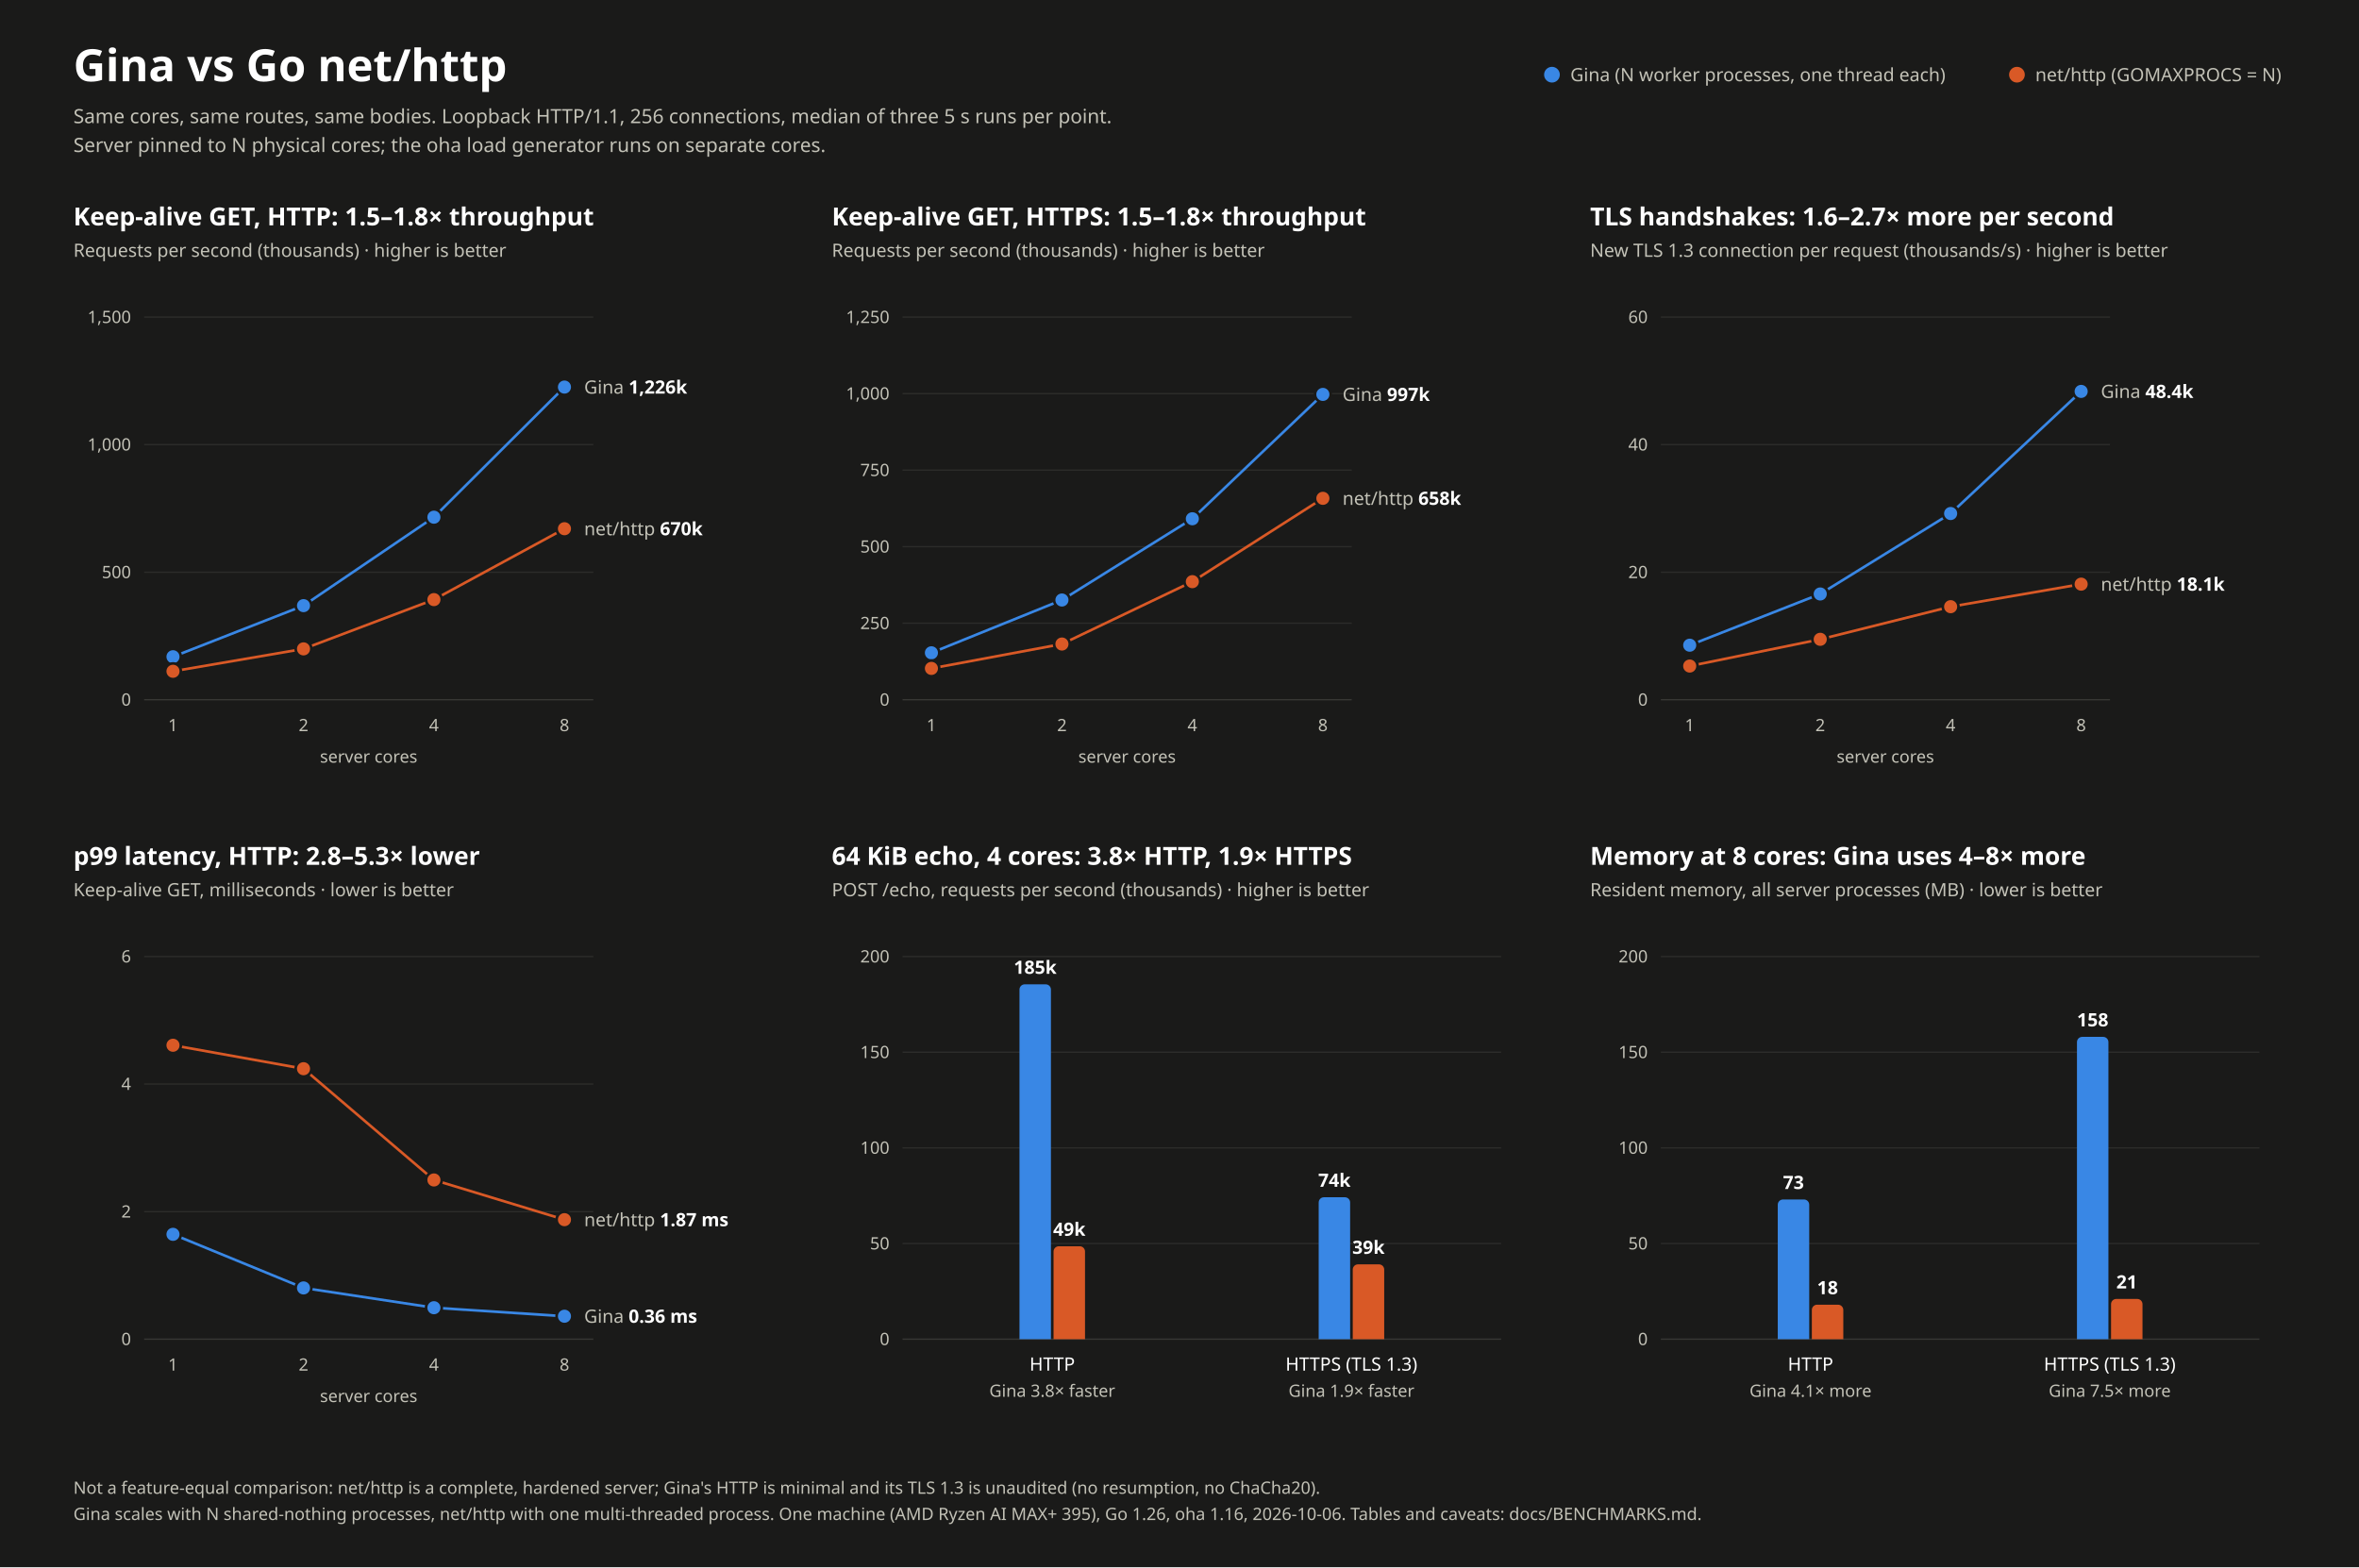
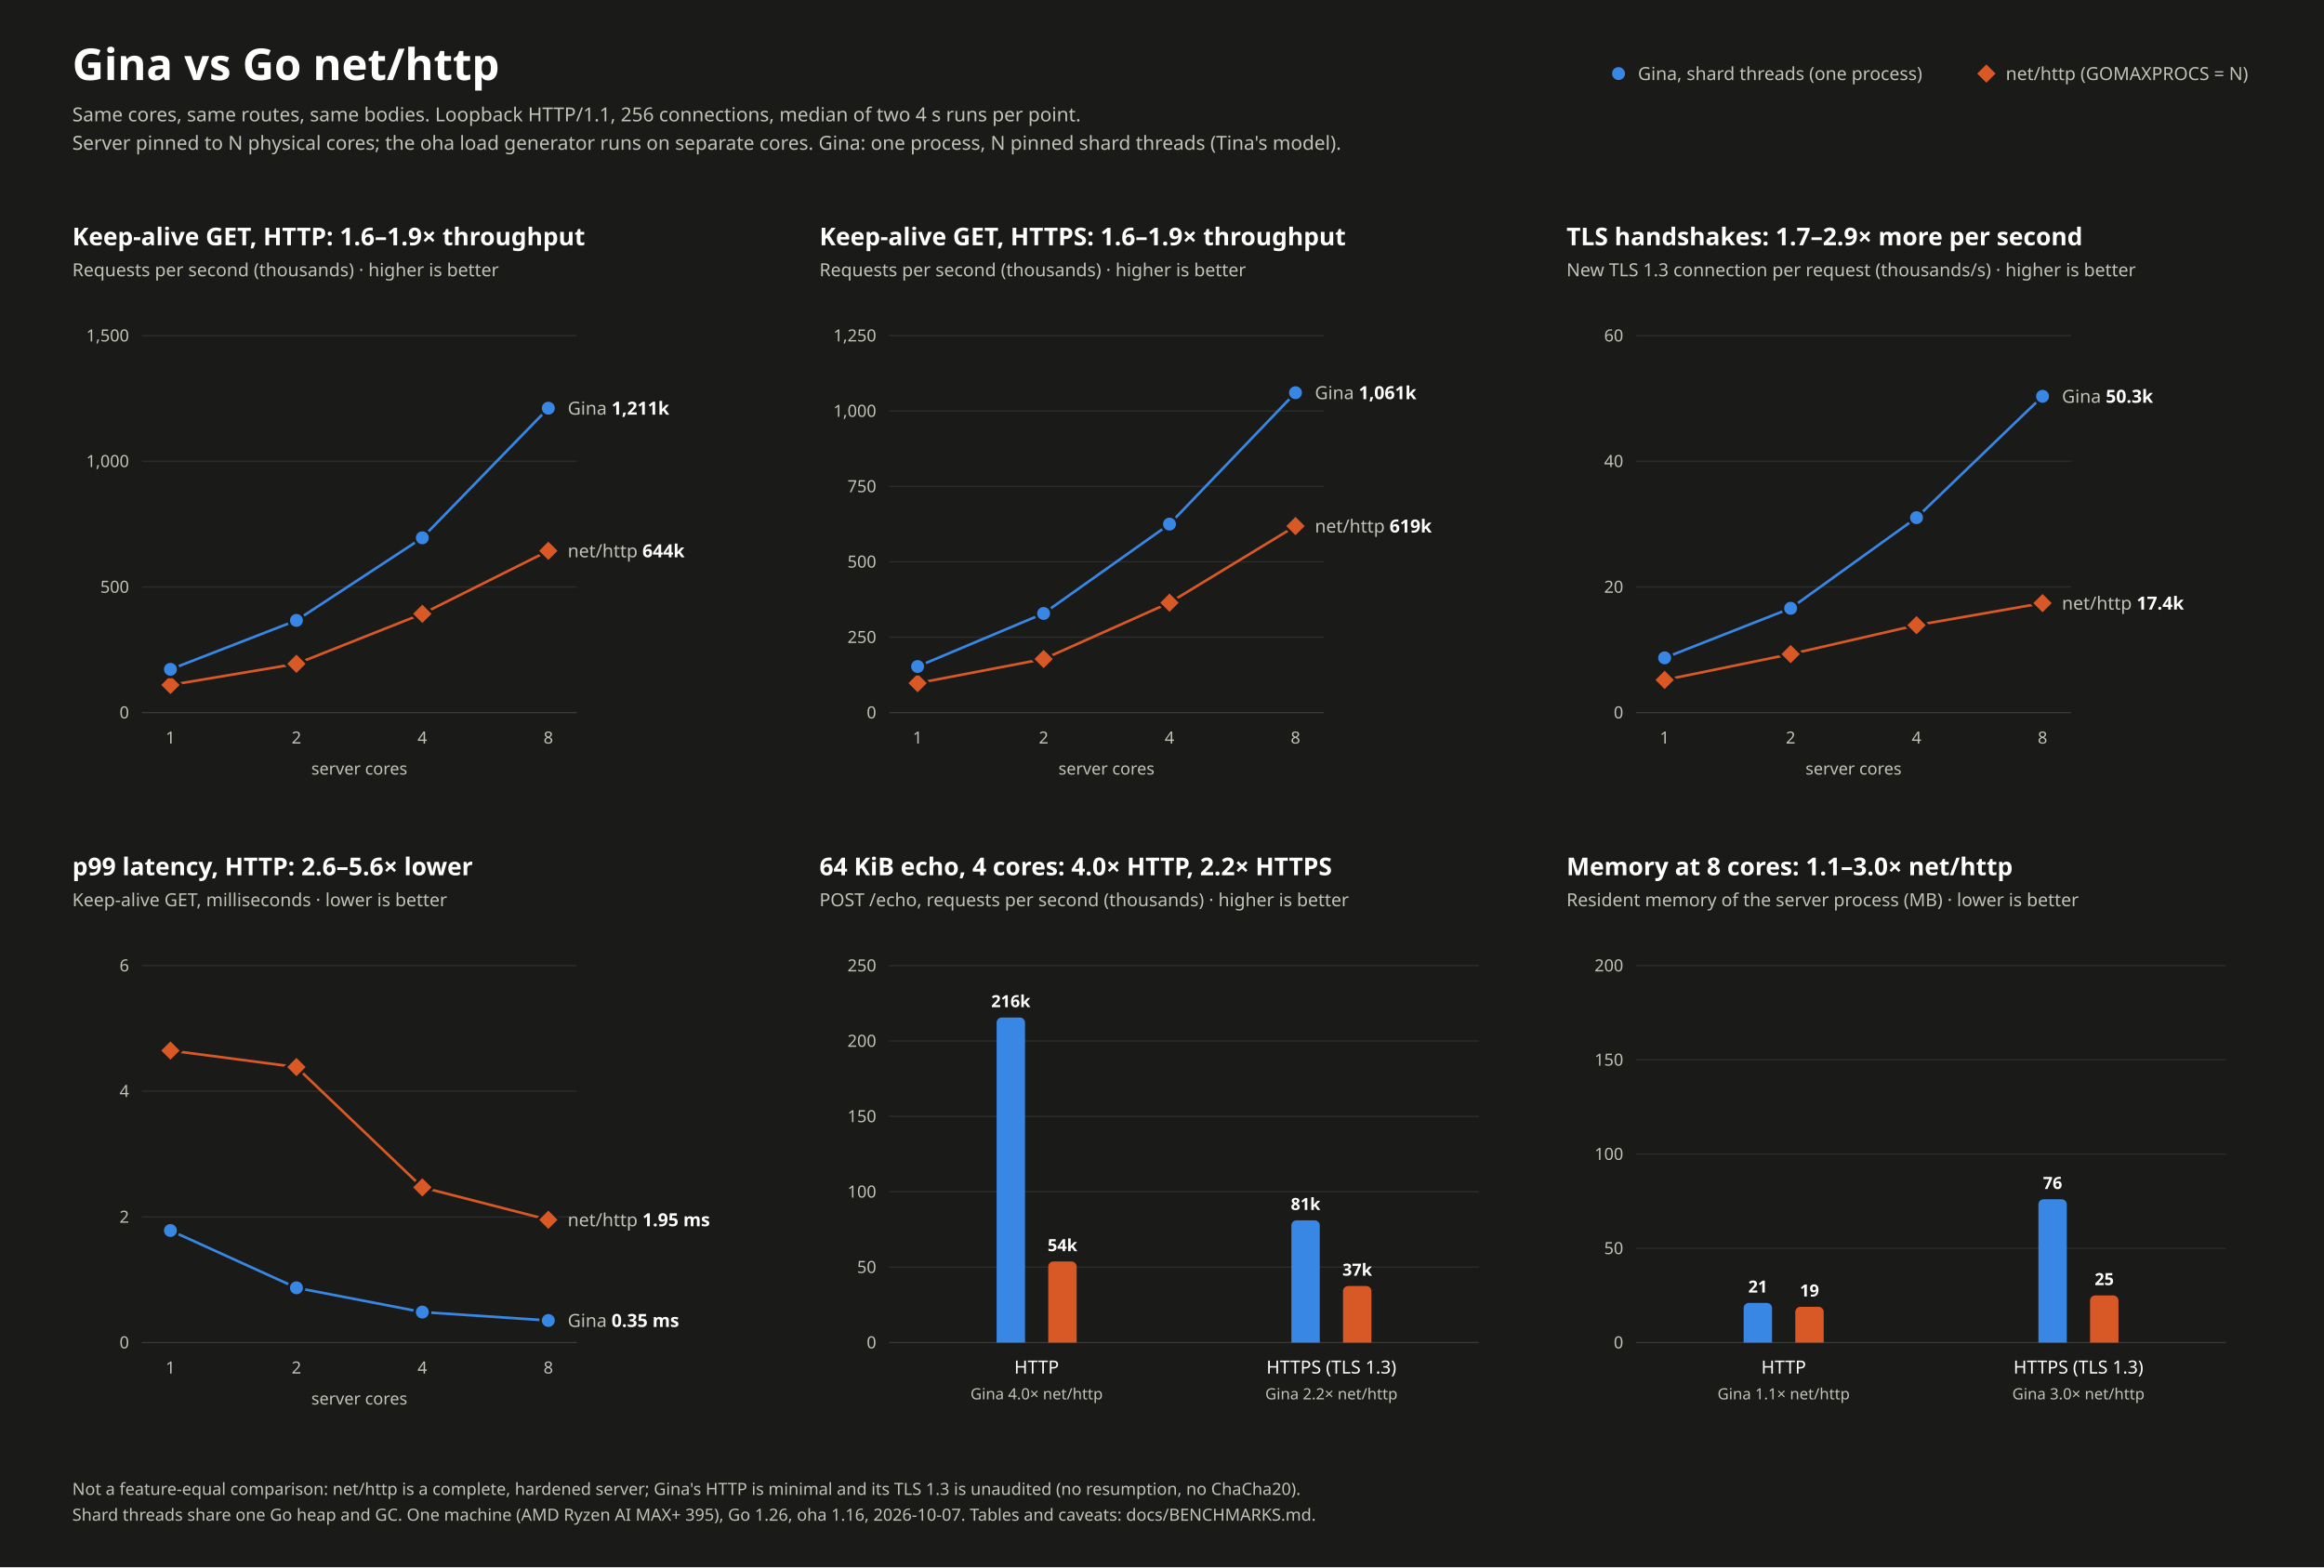
- <svg xmlns="http://www.w3.org/2000/svg" width="1800" height="1196" viewBox="0 0 1800 1196" font-family="system-ui, 'Noto Sans', 'Liberation Sans', sans-serif" role="img" aria-labelledby="t d">
-   <rect width="1800" height="1196" fill="#1a1a19" />
+ <svg xmlns="http://www.w3.org/2000/svg" width="1800" height="1214" viewBox="0 0 1800 1214" font-family="system-ui, 'Noto Sans', 'Liberation Sans', sans-serif" role="img" aria-labelledby="t d">
+   <rect width="1800" height="1214" fill="#1a1a19" />
  <text x="56.0" y="62.0" font-size="34" font-weight="700" text-anchor="start" fill="#ffffff">Gina vs Go net/http</text>
-   <text x="56.0" y="94.0" font-size="15" font-weight="400" text-anchor="start" fill="#c3c2b7">Same cores, same routes, same bodies. Loopback HTTP/1.1, 256 connections, median of three 5 s runs per point.</text>
-   <text x="56.0" y="116.0" font-size="15" font-weight="400" text-anchor="start" fill="#c3c2b7">Server pinned to N physical cores; the oha load generator runs on separate cores.</text>
-   <circle cx="1539.0" cy="57.0" r="6" fill="#d95926" />
-   <text x="1553.0" y="62.0" font-size="14" font-weight="400" text-anchor="start" fill="#c3c2b7">net/http (GOMAXPROCS = N)</text>
-   <circle cx="1184.2" cy="57.0" r="6" fill="#3987e5" />
-   <text x="1198.2" y="62.0" font-size="14" font-weight="400" text-anchor="start" fill="#c3c2b7">Gina (N worker processes, one thread each)</text>
-   <g transform="translate(56.0,150.0)">
-     <text x="0.0" y="22.0" font-size="19" font-weight="600" text-anchor="start" fill="#ffffff">Keep-alive GET, HTTP: 1.5–1.8× throughput</text>
+   <text x="56.0" y="94.0" font-size="15" font-weight="400" text-anchor="start" fill="#c3c2b7">Same cores, same routes, same bodies. Loopback HTTP/1.1, 256 connections, median of two 4 s runs per point.</text>
+   <text x="56.0" y="116.0" font-size="15" font-weight="400" text-anchor="start" fill="#c3c2b7">Server pinned to N physical cores; the oha load generator runs on separate cores. Gina: one process, N pinned shard threads (Tina's model).</text>
+   <polygon points="1538.5,49.9 1545.6,57.0 1538.5,64.1 1531.4,57.0" fill="#d95926" />
+   <text x="1553.5" y="62.0" font-size="14" font-weight="400" text-anchor="start" fill="#c3c2b7">net/http (GOMAXPROCS = N)</text>
+   <circle cx="1253.6" cy="57.0" r="5" fill="#3987e5" />
+   <text x="1268.6" y="62.0" font-size="14" font-weight="400" text-anchor="start" fill="#c3c2b7">Gina, shard threads (one process)</text>
+   <g transform="translate(56.0,168.0)">
+     <text x="0.0" y="22.0" font-size="19" font-weight="600" text-anchor="start" fill="#ffffff">Keep-alive GET, HTTP: 1.6–1.9× throughput</text>
    <text x="0.0" y="46.0" font-size="14" font-weight="400" text-anchor="start" fill="#c3c2b7">Requests per second (thousands) · higher is better</text>
-     <line x1="54.0" x2="396.7" y1="384.0" y2="384.0" stroke="#383835" stroke-width="1" />
-     <text x="44.0" y="388.5" font-size="13" font-weight="400" text-anchor="end" fill="#c3c2b7">0</text>
-     <line x1="54.0" x2="396.7" y1="286.7" y2="286.7" stroke="#2c2c2a" stroke-width="1" />
+     <line x1="54.0" x2="390.7" y1="384.0" y2="384.0" stroke="#383835" stroke-width="1" />
+     <text x="44.0" y="388.5" font-size="13" font-weight="400" text-anchor="end" fill="#c3c2b7">0</text>
+     <line x1="54.0" x2="390.7" y1="286.7" y2="286.7" stroke="#2c2c2a" stroke-width="1" />
    <text x="44.0" y="291.2" font-size="13" font-weight="400" text-anchor="end" fill="#c3c2b7">500</text>
-     <line x1="54.0" x2="396.7" y1="189.3" y2="189.3" stroke="#2c2c2a" stroke-width="1" />
+     <line x1="54.0" x2="390.7" y1="189.3" y2="189.3" stroke="#2c2c2a" stroke-width="1" />
    <text x="44.0" y="193.8" font-size="13" font-weight="400" text-anchor="end" fill="#c3c2b7">1,000</text>
-     <line x1="54.0" x2="396.7" y1="92.0" y2="92.0" stroke="#2c2c2a" stroke-width="1" />
+     <line x1="54.0" x2="390.7" y1="92.0" y2="92.0" stroke="#2c2c2a" stroke-width="1" />
    <text x="44.0" y="96.5" font-size="13" font-weight="400" text-anchor="end" fill="#c3c2b7">1,500</text>
    <text x="76.0" y="408.0" font-size="13" font-weight="400" text-anchor="middle" fill="#c3c2b7">1</text>
-     <text x="175.6" y="408.0" font-size="13" font-weight="400" text-anchor="middle" fill="#c3c2b7">2</text>
-     <text x="275.1" y="408.0" font-size="13" font-weight="400" text-anchor="middle" fill="#c3c2b7">4</text>
-     <text x="374.7" y="408.0" font-size="13" font-weight="400" text-anchor="middle" fill="#c3c2b7">8</text>
-     <text x="225.3" y="432.0" font-size="13" font-weight="400" text-anchor="middle" fill="#c3c2b7">server cores</text>
-     <polyline points="76.0,351.2 175.6,312.2 275.1,244.7 374.7,145.4" fill="none" stroke="#3987e5" stroke-width="2" stroke-linejoin="round" stroke-linecap="round" />
-     <circle cx="76.0" cy="351.2" r="7" fill="#1a1a19" />
-     <circle cx="76.0" cy="351.2" r="5" fill="#3987e5" />
-     <circle cx="175.6" cy="312.2" r="7" fill="#1a1a19" />
-     <circle cx="175.6" cy="312.2" r="5" fill="#3987e5" />
-     <circle cx="275.1" cy="244.7" r="7" fill="#1a1a19" />
-     <circle cx="275.1" cy="244.7" r="5" fill="#3987e5" />
-     <circle cx="374.7" cy="145.4" r="7" fill="#1a1a19" />
-     <circle cx="374.7" cy="145.4" r="5" fill="#3987e5" />
-     <text x="389.7" y="150.4" font-size="14" fill="#c3c2b7">Gina <tspan font-weight="600" fill="#ffffff">1,226k</tspan>
-     </text>
-     <polyline points="76.0,362.3 175.6,345.2 275.1,307.6 374.7,253.5" fill="none" stroke="#d95926" stroke-width="2" stroke-linejoin="round" stroke-linecap="round" />
-     <circle cx="76.0" cy="362.3" r="7" fill="#1a1a19" />
-     <circle cx="76.0" cy="362.3" r="5" fill="#d95926" />
-     <circle cx="175.6" cy="345.2" r="7" fill="#1a1a19" />
-     <circle cx="175.6" cy="345.2" r="5" fill="#d95926" />
-     <circle cx="275.1" cy="307.6" r="7" fill="#1a1a19" />
-     <circle cx="275.1" cy="307.6" r="5" fill="#d95926" />
-     <circle cx="374.7" cy="253.5" r="7" fill="#1a1a19" />
-     <circle cx="374.7" cy="253.5" r="5" fill="#d95926" />
-     <text x="389.7" y="258.5" font-size="14" fill="#c3c2b7">net/http <tspan font-weight="600" fill="#ffffff">670k</tspan>
-     </text>
-   </g>
-   <g transform="translate(634.7,150.0)">
-     <text x="0.0" y="22.0" font-size="19" font-weight="600" text-anchor="start" fill="#ffffff">Keep-alive GET, HTTPS: 1.5–1.8× throughput</text>
+     <text x="173.6" y="408.0" font-size="13" font-weight="400" text-anchor="middle" fill="#c3c2b7">2</text>
+     <text x="271.1" y="408.0" font-size="13" font-weight="400" text-anchor="middle" fill="#c3c2b7">4</text>
+     <text x="368.7" y="408.0" font-size="13" font-weight="400" text-anchor="middle" fill="#c3c2b7">8</text>
+     <text x="222.3" y="432.0" font-size="13" font-weight="400" text-anchor="middle" fill="#c3c2b7">server cores</text>
+     <polyline points="76.0,362.6 173.6,346.2 271.1,307.5 368.7,258.7" fill="none" stroke="#d95926" stroke-width="2" stroke-linejoin="round" stroke-linecap="round" />
+     <polygon points="76.0,352.6 85.9,362.6 76.0,372.5 66.1,362.6" fill="#1a1a19" />
+     <polygon points="76.0,355.5 83.1,362.6 76.0,369.7 68.9,362.6" fill="#d95926" />
+     <polygon points="173.6,336.2 183.5,346.2 173.6,356.1 163.6,346.2" fill="#1a1a19" />
+     <polygon points="173.6,339.1 180.7,346.2 173.6,353.3 166.5,346.2" fill="#d95926" />
+     <polygon points="271.1,297.6 281.1,307.5 271.1,317.5 261.2,307.5" fill="#1a1a19" />
+     <polygon points="271.1,300.4 278.2,307.5 271.1,314.6 264.0,307.5" fill="#d95926" />
+     <polygon points="368.7,248.8 378.6,258.7 368.7,268.6 358.7,258.7" fill="#1a1a19" />
+     <polygon points="368.7,251.6 375.8,258.7 368.7,265.8 361.6,258.7" fill="#d95926" />
+     <text x="383.7" y="263.7" font-size="14" fill="#c3c2b7">net/http <tspan font-weight="600" fill="#ffffff">644k</tspan>
+     </text>
+     <polyline points="76.0,350.5 173.6,312.6 271.1,248.6 368.7,148.2" fill="none" stroke="#3987e5" stroke-width="2" stroke-linejoin="round" stroke-linecap="round" />
+     <circle cx="76.0" cy="350.5" r="7" fill="#1a1a19" />
+     <circle cx="76.0" cy="350.5" r="5" fill="#3987e5" />
+     <circle cx="173.6" cy="312.6" r="7" fill="#1a1a19" />
+     <circle cx="173.6" cy="312.6" r="5" fill="#3987e5" />
+     <circle cx="271.1" cy="248.6" r="7" fill="#1a1a19" />
+     <circle cx="271.1" cy="248.6" r="5" fill="#3987e5" />
+     <circle cx="368.7" cy="148.2" r="7" fill="#1a1a19" />
+     <circle cx="368.7" cy="148.2" r="5" fill="#3987e5" />
+     <text x="383.7" y="153.2" font-size="14" fill="#c3c2b7">Gina <tspan font-weight="600" fill="#ffffff">1,211k</tspan>
+     </text>
+   </g>
+   <g transform="translate(634.7,168.0)">
+     <text x="0.0" y="22.0" font-size="19" font-weight="600" text-anchor="start" fill="#ffffff">Keep-alive GET, HTTPS: 1.6–1.9× throughput</text>
    <text x="0.0" y="46.0" font-size="14" font-weight="400" text-anchor="start" fill="#c3c2b7">Requests per second (thousands) · higher is better</text>
-     <line x1="54.0" x2="396.7" y1="384.0" y2="384.0" stroke="#383835" stroke-width="1" />
-     <text x="44.0" y="388.5" font-size="13" font-weight="400" text-anchor="end" fill="#c3c2b7">0</text>
-     <line x1="54.0" x2="396.7" y1="325.6" y2="325.6" stroke="#2c2c2a" stroke-width="1" />
+     <line x1="54.0" x2="390.7" y1="384.0" y2="384.0" stroke="#383835" stroke-width="1" />
+     <text x="44.0" y="388.5" font-size="13" font-weight="400" text-anchor="end" fill="#c3c2b7">0</text>
+     <line x1="54.0" x2="390.7" y1="325.6" y2="325.6" stroke="#2c2c2a" stroke-width="1" />
    <text x="44.0" y="330.1" font-size="13" font-weight="400" text-anchor="end" fill="#c3c2b7">250</text>
-     <line x1="54.0" x2="396.7" y1="267.2" y2="267.2" stroke="#2c2c2a" stroke-width="1" />
+     <line x1="54.0" x2="390.7" y1="267.2" y2="267.2" stroke="#2c2c2a" stroke-width="1" />
    <text x="44.0" y="271.7" font-size="13" font-weight="400" text-anchor="end" fill="#c3c2b7">500</text>
-     <line x1="54.0" x2="396.7" y1="208.8" y2="208.8" stroke="#2c2c2a" stroke-width="1" />
+     <line x1="54.0" x2="390.7" y1="208.8" y2="208.8" stroke="#2c2c2a" stroke-width="1" />
    <text x="44.0" y="213.3" font-size="13" font-weight="400" text-anchor="end" fill="#c3c2b7">750</text>
-     <line x1="54.0" x2="396.7" y1="150.4" y2="150.4" stroke="#2c2c2a" stroke-width="1" />
+     <line x1="54.0" x2="390.7" y1="150.4" y2="150.4" stroke="#2c2c2a" stroke-width="1" />
    <text x="44.0" y="154.9" font-size="13" font-weight="400" text-anchor="end" fill="#c3c2b7">1,000</text>
-     <line x1="54.0" x2="396.7" y1="92.0" y2="92.0" stroke="#2c2c2a" stroke-width="1" />
+     <line x1="54.0" x2="390.7" y1="92.0" y2="92.0" stroke="#2c2c2a" stroke-width="1" />
    <text x="44.0" y="96.5" font-size="13" font-weight="400" text-anchor="end" fill="#c3c2b7">1,250</text>
    <text x="76.0" y="408.0" font-size="13" font-weight="400" text-anchor="middle" fill="#c3c2b7">1</text>
-     <text x="175.6" y="408.0" font-size="13" font-weight="400" text-anchor="middle" fill="#c3c2b7">2</text>
-     <text x="275.1" y="408.0" font-size="13" font-weight="400" text-anchor="middle" fill="#c3c2b7">4</text>
-     <text x="374.7" y="408.0" font-size="13" font-weight="400" text-anchor="middle" fill="#c3c2b7">8</text>
-     <text x="225.3" y="432.0" font-size="13" font-weight="400" text-anchor="middle" fill="#c3c2b7">server cores</text>
-     <polyline points="76.0,348.2 175.6,307.9 275.1,245.9 374.7,151.0" fill="none" stroke="#3987e5" stroke-width="2" stroke-linejoin="round" stroke-linecap="round" />
-     <circle cx="76.0" cy="348.2" r="7" fill="#1a1a19" />
-     <circle cx="76.0" cy="348.2" r="5" fill="#3987e5" />
-     <circle cx="175.6" cy="307.9" r="7" fill="#1a1a19" />
-     <circle cx="175.6" cy="307.9" r="5" fill="#3987e5" />
-     <circle cx="275.1" cy="245.9" r="7" fill="#1a1a19" />
-     <circle cx="275.1" cy="245.9" r="5" fill="#3987e5" />
-     <circle cx="374.7" cy="151.0" r="7" fill="#1a1a19" />
-     <circle cx="374.7" cy="151.0" r="5" fill="#3987e5" />
-     <text x="389.7" y="156.0" font-size="14" fill="#c3c2b7">Gina <tspan font-weight="600" fill="#ffffff">997k</tspan>
-     </text>
-     <polyline points="76.0,360.1 175.6,341.5 275.1,293.9 374.7,230.3" fill="none" stroke="#d95926" stroke-width="2" stroke-linejoin="round" stroke-linecap="round" />
-     <circle cx="76.0" cy="360.1" r="7" fill="#1a1a19" />
-     <circle cx="76.0" cy="360.1" r="5" fill="#d95926" />
-     <circle cx="175.6" cy="341.5" r="7" fill="#1a1a19" />
-     <circle cx="175.6" cy="341.5" r="5" fill="#d95926" />
-     <circle cx="275.1" cy="293.9" r="7" fill="#1a1a19" />
-     <circle cx="275.1" cy="293.9" r="5" fill="#d95926" />
-     <circle cx="374.7" cy="230.3" r="7" fill="#1a1a19" />
-     <circle cx="374.7" cy="230.3" r="5" fill="#d95926" />
-     <text x="389.7" y="235.3" font-size="14" fill="#c3c2b7">net/http <tspan font-weight="600" fill="#ffffff">658k</tspan>
-     </text>
-   </g>
-   <g transform="translate(1213.3,150.0)">
-     <text x="0.0" y="22.0" font-size="19" font-weight="600" text-anchor="start" fill="#ffffff">TLS handshakes: 1.6–2.7× more per second</text>
+     <text x="173.6" y="408.0" font-size="13" font-weight="400" text-anchor="middle" fill="#c3c2b7">2</text>
+     <text x="271.1" y="408.0" font-size="13" font-weight="400" text-anchor="middle" fill="#c3c2b7">4</text>
+     <text x="368.7" y="408.0" font-size="13" font-weight="400" text-anchor="middle" fill="#c3c2b7">8</text>
+     <text x="222.3" y="432.0" font-size="13" font-weight="400" text-anchor="middle" fill="#c3c2b7">server cores</text>
+     <polyline points="76.0,361.2 173.6,342.5 271.1,298.9 368.7,239.5" fill="none" stroke="#d95926" stroke-width="2" stroke-linejoin="round" stroke-linecap="round" />
+     <polygon points="76.0,351.3 85.9,361.2 76.0,371.2 66.1,361.2" fill="#1a1a19" />
+     <polygon points="76.0,354.1 83.1,361.2 76.0,368.3 68.9,361.2" fill="#d95926" />
+     <polygon points="173.6,332.6 183.5,342.5 173.6,352.5 163.6,342.5" fill="#1a1a19" />
+     <polygon points="173.6,335.4 180.7,342.5 173.6,349.6 166.5,342.5" fill="#d95926" />
+     <polygon points="271.1,289.0 281.1,298.9 271.1,308.9 261.2,298.9" fill="#1a1a19" />
+     <polygon points="271.1,291.8 278.2,298.9 271.1,306.0 264.0,298.9" fill="#d95926" />
+     <polygon points="368.7,229.5 378.6,239.5 368.7,249.4 358.7,239.5" fill="#1a1a19" />
+     <polygon points="368.7,232.4 375.8,239.5 368.7,246.6 361.6,239.5" fill="#d95926" />
+     <text x="383.7" y="244.5" font-size="14" fill="#c3c2b7">net/http <tspan font-weight="600" fill="#ffffff">619k</tspan>
+     </text>
+     <polyline points="76.0,348.3 173.6,307.2 271.1,238.0 368.7,136.2" fill="none" stroke="#3987e5" stroke-width="2" stroke-linejoin="round" stroke-linecap="round" />
+     <circle cx="76.0" cy="348.3" r="7" fill="#1a1a19" />
+     <circle cx="76.0" cy="348.3" r="5" fill="#3987e5" />
+     <circle cx="173.6" cy="307.2" r="7" fill="#1a1a19" />
+     <circle cx="173.6" cy="307.2" r="5" fill="#3987e5" />
+     <circle cx="271.1" cy="238.0" r="7" fill="#1a1a19" />
+     <circle cx="271.1" cy="238.0" r="5" fill="#3987e5" />
+     <circle cx="368.7" cy="136.2" r="7" fill="#1a1a19" />
+     <circle cx="368.7" cy="136.2" r="5" fill="#3987e5" />
+     <text x="383.7" y="141.2" font-size="14" fill="#c3c2b7">Gina <tspan font-weight="600" fill="#ffffff">1,061k</tspan>
+     </text>
+   </g>
+   <g transform="translate(1213.3,168.0)">
+     <text x="0.0" y="22.0" font-size="19" font-weight="600" text-anchor="start" fill="#ffffff">TLS handshakes: 1.7–2.9× more per second</text>
    <text x="0.0" y="46.0" font-size="14" font-weight="400" text-anchor="start" fill="#c3c2b7">New TLS 1.3 connection per request (thousands/s) · higher is better</text>
-     <line x1="54.0" x2="396.7" y1="384.0" y2="384.0" stroke="#383835" stroke-width="1" />
-     <text x="44.0" y="388.5" font-size="13" font-weight="400" text-anchor="end" fill="#c3c2b7">0</text>
-     <line x1="54.0" x2="396.7" y1="286.7" y2="286.7" stroke="#2c2c2a" stroke-width="1" />
+     <line x1="54.0" x2="390.7" y1="384.0" y2="384.0" stroke="#383835" stroke-width="1" />
+     <text x="44.0" y="388.5" font-size="13" font-weight="400" text-anchor="end" fill="#c3c2b7">0</text>
+     <line x1="54.0" x2="390.7" y1="286.7" y2="286.7" stroke="#2c2c2a" stroke-width="1" />
    <text x="44.0" y="291.2" font-size="13" font-weight="400" text-anchor="end" fill="#c3c2b7">20</text>
-     <line x1="54.0" x2="396.7" y1="189.3" y2="189.3" stroke="#2c2c2a" stroke-width="1" />
+     <line x1="54.0" x2="390.7" y1="189.3" y2="189.3" stroke="#2c2c2a" stroke-width="1" />
    <text x="44.0" y="193.8" font-size="13" font-weight="400" text-anchor="end" fill="#c3c2b7">40</text>
-     <line x1="54.0" x2="396.7" y1="92.0" y2="92.0" stroke="#2c2c2a" stroke-width="1" />
+     <line x1="54.0" x2="390.7" y1="92.0" y2="92.0" stroke="#2c2c2a" stroke-width="1" />
    <text x="44.0" y="96.5" font-size="13" font-weight="400" text-anchor="end" fill="#c3c2b7">60</text>
    <text x="76.0" y="408.0" font-size="13" font-weight="400" text-anchor="middle" fill="#c3c2b7">1</text>
-     <text x="175.6" y="408.0" font-size="13" font-weight="400" text-anchor="middle" fill="#c3c2b7">2</text>
-     <text x="275.1" y="408.0" font-size="13" font-weight="400" text-anchor="middle" fill="#c3c2b7">4</text>
-     <text x="374.7" y="408.0" font-size="13" font-weight="400" text-anchor="middle" fill="#c3c2b7">8</text>
-     <text x="225.3" y="432.0" font-size="13" font-weight="400" text-anchor="middle" fill="#c3c2b7">server cores</text>
-     <polyline points="76.0,342.4 175.6,303.3 275.1,241.9 374.7,148.7" fill="none" stroke="#3987e5" stroke-width="2" stroke-linejoin="round" stroke-linecap="round" />
-     <circle cx="76.0" cy="342.4" r="7" fill="#1a1a19" />
-     <circle cx="76.0" cy="342.4" r="5" fill="#3987e5" />
-     <circle cx="175.6" cy="303.3" r="7" fill="#1a1a19" />
-     <circle cx="175.6" cy="303.3" r="5" fill="#3987e5" />
-     <circle cx="275.1" cy="241.9" r="7" fill="#1a1a19" />
-     <circle cx="275.1" cy="241.9" r="5" fill="#3987e5" />
-     <circle cx="374.7" cy="148.7" r="7" fill="#1a1a19" />
-     <circle cx="374.7" cy="148.7" r="5" fill="#3987e5" />
-     <text x="389.7" y="153.7" font-size="14" fill="#c3c2b7">Gina <tspan font-weight="600" fill="#ffffff">48.4k</tspan>
-     </text>
-     <polyline points="76.0,358.3 175.6,337.9 275.1,313.0 374.7,295.8" fill="none" stroke="#d95926" stroke-width="2" stroke-linejoin="round" stroke-linecap="round" />
-     <circle cx="76.0" cy="358.3" r="7" fill="#1a1a19" />
-     <circle cx="76.0" cy="358.3" r="5" fill="#d95926" />
-     <circle cx="175.6" cy="337.9" r="7" fill="#1a1a19" />
-     <circle cx="175.6" cy="337.9" r="5" fill="#d95926" />
-     <circle cx="275.1" cy="313.0" r="7" fill="#1a1a19" />
-     <circle cx="275.1" cy="313.0" r="5" fill="#d95926" />
-     <circle cx="374.7" cy="295.8" r="7" fill="#1a1a19" />
-     <circle cx="374.7" cy="295.8" r="5" fill="#d95926" />
-     <text x="389.7" y="300.8" font-size="14" fill="#c3c2b7">net/http <tspan font-weight="600" fill="#ffffff">18.1k</tspan>
-     </text>
-   </g>
-   <g transform="translate(56.0,638.0)">
-     <text x="0.0" y="22.0" font-size="19" font-weight="600" text-anchor="start" fill="#ffffff">p99 latency, HTTP: 2.8–5.3× lower</text>
+     <text x="173.6" y="408.0" font-size="13" font-weight="400" text-anchor="middle" fill="#c3c2b7">2</text>
+     <text x="271.1" y="408.0" font-size="13" font-weight="400" text-anchor="middle" fill="#c3c2b7">4</text>
+     <text x="368.7" y="408.0" font-size="13" font-weight="400" text-anchor="middle" fill="#c3c2b7">8</text>
+     <text x="222.3" y="432.0" font-size="13" font-weight="400" text-anchor="middle" fill="#c3c2b7">server cores</text>
+     <polyline points="76.0,358.7 173.6,338.7 271.1,316.3 368.7,299.2" fill="none" stroke="#d95926" stroke-width="2" stroke-linejoin="round" stroke-linecap="round" />
+     <polygon points="76.0,348.8 85.9,358.7 76.0,368.7 66.1,358.7" fill="#1a1a19" />
+     <polygon points="76.0,351.6 83.1,358.7 76.0,365.8 68.9,358.7" fill="#d95926" />
+     <polygon points="173.6,328.7 183.5,338.7 173.6,348.6 163.6,338.7" fill="#1a1a19" />
+     <polygon points="173.6,331.6 180.7,338.7 173.6,345.8 166.5,338.7" fill="#d95926" />
+     <polygon points="271.1,306.4 281.1,316.3 271.1,326.2 261.2,316.3" fill="#1a1a19" />
+     <polygon points="271.1,309.2 278.2,316.3 271.1,323.4 264.0,316.3" fill="#d95926" />
+     <polygon points="368.7,289.3 378.6,299.2 368.7,309.1 358.7,299.2" fill="#1a1a19" />
+     <polygon points="368.7,292.1 375.8,299.2 368.7,306.3 361.6,299.2" fill="#d95926" />
+     <text x="383.7" y="304.2" font-size="14" fill="#c3c2b7">net/http <tspan font-weight="600" fill="#ffffff">17.4k</tspan>
+     </text>
+     <polyline points="76.0,341.6 173.6,303.2 271.1,233.0 368.7,139.0" fill="none" stroke="#3987e5" stroke-width="2" stroke-linejoin="round" stroke-linecap="round" />
+     <circle cx="76.0" cy="341.6" r="7" fill="#1a1a19" />
+     <circle cx="76.0" cy="341.6" r="5" fill="#3987e5" />
+     <circle cx="173.6" cy="303.2" r="7" fill="#1a1a19" />
+     <circle cx="173.6" cy="303.2" r="5" fill="#3987e5" />
+     <circle cx="271.1" cy="233.0" r="7" fill="#1a1a19" />
+     <circle cx="271.1" cy="233.0" r="5" fill="#3987e5" />
+     <circle cx="368.7" cy="139.0" r="7" fill="#1a1a19" />
+     <circle cx="368.7" cy="139.0" r="5" fill="#3987e5" />
+     <text x="383.7" y="144.0" font-size="14" fill="#c3c2b7">Gina <tspan font-weight="600" fill="#ffffff">50.3k</tspan>
+     </text>
+   </g>
+   <g transform="translate(56.0,656.0)">
+     <text x="0.0" y="22.0" font-size="19" font-weight="600" text-anchor="start" fill="#ffffff">p99 latency, HTTP: 2.6–5.6× lower</text>
    <text x="0.0" y="46.0" font-size="14" font-weight="400" text-anchor="start" fill="#c3c2b7">Keep-alive GET, milliseconds · lower is better</text>
-     <line x1="54.0" x2="396.7" y1="384.0" y2="384.0" stroke="#383835" stroke-width="1" />
-     <text x="44.0" y="388.5" font-size="13" font-weight="400" text-anchor="end" fill="#c3c2b7">0</text>
-     <line x1="54.0" x2="396.7" y1="286.7" y2="286.7" stroke="#2c2c2a" stroke-width="1" />
+     <line x1="54.0" x2="390.7" y1="384.0" y2="384.0" stroke="#383835" stroke-width="1" />
+     <text x="44.0" y="388.5" font-size="13" font-weight="400" text-anchor="end" fill="#c3c2b7">0</text>
+     <line x1="54.0" x2="390.7" y1="286.7" y2="286.7" stroke="#2c2c2a" stroke-width="1" />
    <text x="44.0" y="291.2" font-size="13" font-weight="400" text-anchor="end" fill="#c3c2b7">2</text>
-     <line x1="54.0" x2="396.7" y1="189.3" y2="189.3" stroke="#2c2c2a" stroke-width="1" />
+     <line x1="54.0" x2="390.7" y1="189.3" y2="189.3" stroke="#2c2c2a" stroke-width="1" />
    <text x="44.0" y="193.8" font-size="13" font-weight="400" text-anchor="end" fill="#c3c2b7">4</text>
-     <line x1="54.0" x2="396.7" y1="92.0" y2="92.0" stroke="#2c2c2a" stroke-width="1" />
+     <line x1="54.0" x2="390.7" y1="92.0" y2="92.0" stroke="#2c2c2a" stroke-width="1" />
    <text x="44.0" y="96.5" font-size="13" font-weight="400" text-anchor="end" fill="#c3c2b7">6</text>
    <text x="76.0" y="408.0" font-size="13" font-weight="400" text-anchor="middle" fill="#c3c2b7">1</text>
-     <text x="175.6" y="408.0" font-size="13" font-weight="400" text-anchor="middle" fill="#c3c2b7">2</text>
-     <text x="275.1" y="408.0" font-size="13" font-weight="400" text-anchor="middle" fill="#c3c2b7">4</text>
-     <text x="374.7" y="408.0" font-size="13" font-weight="400" text-anchor="middle" fill="#c3c2b7">8</text>
-     <text x="225.3" y="432.0" font-size="13" font-weight="400" text-anchor="middle" fill="#c3c2b7">server cores</text>
-     <polyline points="76.0,304.0 175.6,344.9 275.1,360.0 374.7,366.5" fill="none" stroke="#3987e5" stroke-width="2" stroke-linejoin="round" stroke-linecap="round" />
-     <circle cx="76.0" cy="304.0" r="7" fill="#1a1a19" />
-     <circle cx="76.0" cy="304.0" r="5" fill="#3987e5" />
-     <circle cx="175.6" cy="344.9" r="7" fill="#1a1a19" />
-     <circle cx="175.6" cy="344.9" r="5" fill="#3987e5" />
-     <circle cx="275.1" cy="360.0" r="7" fill="#1a1a19" />
-     <circle cx="275.1" cy="360.0" r="5" fill="#3987e5" />
-     <circle cx="374.7" cy="366.5" r="7" fill="#1a1a19" />
-     <circle cx="374.7" cy="366.5" r="5" fill="#3987e5" />
-     <text x="389.7" y="371.5" font-size="14" fill="#c3c2b7">Gina <tspan font-weight="600" fill="#ffffff">0.36 ms</tspan>
-     </text>
-     <polyline points="76.0,159.7 175.6,177.6 275.1,262.5 374.7,292.8" fill="none" stroke="#d95926" stroke-width="2" stroke-linejoin="round" stroke-linecap="round" />
-     <circle cx="76.0" cy="159.7" r="7" fill="#1a1a19" />
-     <circle cx="76.0" cy="159.7" r="5" fill="#d95926" />
-     <circle cx="175.6" cy="177.6" r="7" fill="#1a1a19" />
-     <circle cx="175.6" cy="177.6" r="5" fill="#d95926" />
-     <circle cx="275.1" cy="262.5" r="7" fill="#1a1a19" />
-     <circle cx="275.1" cy="262.5" r="5" fill="#d95926" />
-     <circle cx="374.7" cy="292.8" r="7" fill="#1a1a19" />
-     <circle cx="374.7" cy="292.8" r="5" fill="#d95926" />
-     <text x="389.7" y="297.8" font-size="14" fill="#c3c2b7">net/http <tspan font-weight="600" fill="#ffffff">1.87 ms</tspan>
-     </text>
-   </g>
-   <g transform="translate(634.7,638.0)">
-     <text x="0.0" y="22.0" font-size="19" font-weight="600" text-anchor="start" fill="#ffffff">64 KiB echo, 4 cores: 3.8× HTTP, 1.9× HTTPS</text>
+     <text x="173.6" y="408.0" font-size="13" font-weight="400" text-anchor="middle" fill="#c3c2b7">2</text>
+     <text x="271.1" y="408.0" font-size="13" font-weight="400" text-anchor="middle" fill="#c3c2b7">4</text>
+     <text x="368.7" y="408.0" font-size="13" font-weight="400" text-anchor="middle" fill="#c3c2b7">8</text>
+     <text x="222.3" y="432.0" font-size="13" font-weight="400" text-anchor="middle" fill="#c3c2b7">server cores</text>
+     <polyline points="76.0,157.8 173.6,170.6 271.1,263.8 368.7,288.9" fill="none" stroke="#d95926" stroke-width="2" stroke-linejoin="round" stroke-linecap="round" />
+     <polygon points="76.0,147.9 85.9,157.8 76.0,167.7 66.1,157.8" fill="#1a1a19" />
+     <polygon points="76.0,150.7 83.1,157.8 76.0,164.9 68.9,157.8" fill="#d95926" />
+     <polygon points="173.6,160.7 183.5,170.6 173.6,180.6 163.6,170.6" fill="#1a1a19" />
+     <polygon points="173.6,163.5 180.7,170.6 173.6,177.7 166.5,170.6" fill="#d95926" />
+     <polygon points="271.1,253.9 281.1,263.8 271.1,273.8 261.2,263.8" fill="#1a1a19" />
+     <polygon points="271.1,256.7 278.2,263.8 271.1,270.9 264.0,263.8" fill="#d95926" />
+     <polygon points="368.7,278.9 378.6,288.9 368.7,298.8 358.7,288.9" fill="#1a1a19" />
+     <polygon points="368.7,281.8 375.8,288.9 368.7,296.0 361.6,288.9" fill="#d95926" />
+     <text x="383.7" y="293.9" font-size="14" fill="#c3c2b7">net/http <tspan font-weight="600" fill="#ffffff">1.95 ms</tspan>
+     </text>
+     <polyline points="76.0,297.2 173.6,341.6 271.1,360.4 368.7,366.9" fill="none" stroke="#3987e5" stroke-width="2" stroke-linejoin="round" stroke-linecap="round" />
+     <circle cx="76.0" cy="297.2" r="7" fill="#1a1a19" />
+     <circle cx="76.0" cy="297.2" r="5" fill="#3987e5" />
+     <circle cx="173.6" cy="341.6" r="7" fill="#1a1a19" />
+     <circle cx="173.6" cy="341.6" r="5" fill="#3987e5" />
+     <circle cx="271.1" cy="360.4" r="7" fill="#1a1a19" />
+     <circle cx="271.1" cy="360.4" r="5" fill="#3987e5" />
+     <circle cx="368.7" cy="366.9" r="7" fill="#1a1a19" />
+     <circle cx="368.7" cy="366.9" r="5" fill="#3987e5" />
+     <text x="383.7" y="371.9" font-size="14" fill="#c3c2b7">Gina <tspan font-weight="600" fill="#ffffff">0.35 ms</tspan>
+     </text>
+   </g>
+   <g transform="translate(634.7,656.0)">
+     <text x="0.0" y="22.0" font-size="19" font-weight="600" text-anchor="start" fill="#ffffff">64 KiB echo, 4 cores: 4.0× HTTP, 2.2× HTTPS</text>
    <text x="0.0" y="46.0" font-size="14" font-weight="400" text-anchor="start" fill="#c3c2b7">POST /echo, requests per second (thousands) · higher is better</text>
+     <line x1="54.0" x2="510.7" y1="384.0" y2="384.0" stroke="#383835" stroke-width="1" />
+     <text x="44.0" y="388.5" font-size="13" font-weight="400" text-anchor="end" fill="#c3c2b7">0</text>
+     <line x1="54.0" x2="510.7" y1="325.6" y2="325.6" stroke="#2c2c2a" stroke-width="1" />
+     <text x="44.0" y="330.1" font-size="13" font-weight="400" text-anchor="end" fill="#c3c2b7">50</text>
+     <line x1="54.0" x2="510.7" y1="267.2" y2="267.2" stroke="#2c2c2a" stroke-width="1" />
+     <text x="44.0" y="271.7" font-size="13" font-weight="400" text-anchor="end" fill="#c3c2b7">100</text>
+     <line x1="54.0" x2="510.7" y1="208.8" y2="208.8" stroke="#2c2c2a" stroke-width="1" />
+     <text x="44.0" y="213.3" font-size="13" font-weight="400" text-anchor="end" fill="#c3c2b7">150</text>
+     <line x1="54.0" x2="510.7" y1="150.4" y2="150.4" stroke="#2c2c2a" stroke-width="1" />
+     <text x="44.0" y="154.9" font-size="13" font-weight="400" text-anchor="end" fill="#c3c2b7">200</text>
+     <line x1="54.0" x2="510.7" y1="92.0" y2="92.0" stroke="#2c2c2a" stroke-width="1" />
+     <text x="44.0" y="96.5" font-size="13" font-weight="400" text-anchor="end" fill="#c3c2b7">250</text>
+     <path d="M137.2,384.0 V136.2 A4,4 0 0 1 141.2,132.2 H155.2 A4,4 0 0 1 159.2,136.2 V384.0 Z" fill="#3987e5" />
+     <text x="148.2" y="124.2" font-size="13" font-weight="600" text-anchor="middle" fill="#ffffff">216k</text>
+     <path d="M177.2,384.0 V325.2 A4,4 0 0 1 181.2,321.2 H195.2 A4,4 0 0 1 199.2,325.2 V384.0 Z" fill="#d95926" />
+     <text x="188.2" y="313.2" font-size="13" font-weight="600" text-anchor="middle" fill="#ffffff">54k</text>
+     <text x="168.2" y="408.0" font-size="14" font-weight="500" text-anchor="middle" fill="#ffffff">HTTP</text>
+     <text x="168.2" y="428.0" font-size="12" font-weight="400" text-anchor="middle" fill="#c3c2b7">Gina 4.0× net/http</text>
+     <path d="M365.5,384.0 V293.3 A4,4 0 0 1 369.5,289.3 H383.5 A4,4 0 0 1 387.5,293.3 V384.0 Z" fill="#3987e5" />
+     <text x="376.5" y="281.3" font-size="13" font-weight="600" text-anchor="middle" fill="#ffffff">81k</text>
+     <path d="M405.5,384.0 V344.2 A4,4 0 0 1 409.5,340.2 H423.5 A4,4 0 0 1 427.5,344.2 V384.0 Z" fill="#d95926" />
+     <text x="416.5" y="332.2" font-size="13" font-weight="600" text-anchor="middle" fill="#ffffff">37k</text>
+     <text x="396.5" y="408.0" font-size="14" font-weight="500" text-anchor="middle" fill="#ffffff">HTTPS (TLS 1.3)</text>
+     <text x="396.5" y="428.0" font-size="12" font-weight="400" text-anchor="middle" fill="#c3c2b7">Gina 2.2× net/http</text>
+   </g>
+   <g transform="translate(1213.3,656.0)">
+     <text x="0.0" y="22.0" font-size="19" font-weight="600" text-anchor="start" fill="#ffffff">Memory at 8 cores: 1.1–3.0× net/http</text>
+     <text x="0.0" y="46.0" font-size="14" font-weight="400" text-anchor="start" fill="#c3c2b7">Resident memory of the server process (MB) · lower is better</text>
    <line x1="54.0" x2="510.7" y1="384.0" y2="384.0" stroke="#383835" stroke-width="1" />
    <text x="44.0" y="388.5" font-size="13" font-weight="400" text-anchor="end" fill="#c3c2b7">0</text>
    <line x1="54.0" x2="510.7" y1="311.0" y2="311.0" stroke="#2c2c2a" stroke-width="1" />
    <text x="44.0" y="315.5" font-size="13" font-weight="400" text-anchor="end" fill="#c3c2b7">50</text>
    <line x1="54.0" x2="510.7" y1="238.0" y2="238.0" stroke="#2c2c2a" stroke-width="1" />
    <text x="44.0" y="242.5" font-size="13" font-weight="400" text-anchor="end" fill="#c3c2b7">100</text>
    <line x1="54.0" x2="510.7" y1="165.0" y2="165.0" stroke="#2c2c2a" stroke-width="1" />
    <text x="44.0" y="169.5" font-size="13" font-weight="400" text-anchor="end" fill="#c3c2b7">150</text>
    <line x1="54.0" x2="510.7" y1="92.0" y2="92.0" stroke="#2c2c2a" stroke-width="1" />
    <text x="44.0" y="96.5" font-size="13" font-weight="400" text-anchor="end" fill="#c3c2b7">200</text>
-     <path d="M143.2,384.0 V117.2 A4,4 0 0 1 147.2,113.2 H163.2 A4,4 0 0 1 167.2,117.2 V384.0 Z" fill="#3987e5" />
-     <text x="155.2" y="105.2" font-size="14" font-weight="600" text-anchor="middle" fill="#ffffff">185k</text>
-     <path d="M169.2,384.0 V317.1 A4,4 0 0 1 173.2,313.1 H189.2 A4,4 0 0 1 193.2,317.1 V384.0 Z" fill="#d95926" />
-     <text x="181.2" y="305.1" font-size="14" font-weight="600" text-anchor="middle" fill="#ffffff">49k</text>
+     <path d="M137.2,384.0 V357.3 A4,4 0 0 1 141.2,353.3 H155.2 A4,4 0 0 1 159.2,357.3 V384.0 Z" fill="#3987e5" />
+     <text x="148.2" y="345.3" font-size="13" font-weight="600" text-anchor="middle" fill="#ffffff">21</text>
+     <path d="M177.2,384.0 V360.3 A4,4 0 0 1 181.2,356.3 H195.2 A4,4 0 0 1 199.2,360.3 V384.0 Z" fill="#d95926" />
+     <text x="188.2" y="348.3" font-size="13" font-weight="600" text-anchor="middle" fill="#ffffff">19</text>
    <text x="168.2" y="408.0" font-size="14" font-weight="500" text-anchor="middle" fill="#ffffff">HTTP</text>
-     <text x="168.2" y="428.0" font-size="13" font-weight="400" text-anchor="middle" fill="#c3c2b7">Gina 3.8× faster</text>
-     <path d="M371.5,384.0 V279.7 A4,4 0 0 1 375.5,275.7 H391.5 A4,4 0 0 1 395.5,279.7 V384.0 Z" fill="#3987e5" />
-     <text x="383.5" y="267.7" font-size="14" font-weight="600" text-anchor="middle" fill="#ffffff">74k</text>
-     <path d="M397.5,384.0 V330.9 A4,4 0 0 1 401.5,326.9 H417.5 A4,4 0 0 1 421.5,330.9 V384.0 Z" fill="#d95926" />
-     <text x="409.5" y="318.9" font-size="14" font-weight="600" text-anchor="middle" fill="#ffffff">39k</text>
+     <text x="168.2" y="428.0" font-size="12" font-weight="400" text-anchor="middle" fill="#c3c2b7">Gina 1.1× net/http</text>
+     <path d="M365.5,384.0 V277.0 A4,4 0 0 1 369.5,273.0 H383.5 A4,4 0 0 1 387.5,277.0 V384.0 Z" fill="#3987e5" />
+     <text x="376.5" y="265.0" font-size="13" font-weight="600" text-anchor="middle" fill="#ffffff">76</text>
+     <path d="M405.5,384.0 V351.5 A4,4 0 0 1 409.5,347.5 H423.5 A4,4 0 0 1 427.5,351.5 V384.0 Z" fill="#d95926" />
+     <text x="416.5" y="339.5" font-size="13" font-weight="600" text-anchor="middle" fill="#ffffff">25</text>
    <text x="396.5" y="408.0" font-size="14" font-weight="500" text-anchor="middle" fill="#ffffff">HTTPS (TLS 1.3)</text>
-     <text x="396.5" y="428.0" font-size="13" font-weight="400" text-anchor="middle" fill="#c3c2b7">Gina 1.9× faster</text>
-   </g>
-   <g transform="translate(1213.3,638.0)">
-     <text x="0.0" y="22.0" font-size="19" font-weight="600" text-anchor="start" fill="#ffffff">Memory at 8 cores: Gina uses 4–8× more</text>
-     <text x="0.0" y="46.0" font-size="14" font-weight="400" text-anchor="start" fill="#c3c2b7">Resident memory, all server processes (MB) · lower is better</text>
-     <line x1="54.0" x2="510.7" y1="384.0" y2="384.0" stroke="#383835" stroke-width="1" />
-     <text x="44.0" y="388.5" font-size="13" font-weight="400" text-anchor="end" fill="#c3c2b7">0</text>
-     <line x1="54.0" x2="510.7" y1="311.0" y2="311.0" stroke="#2c2c2a" stroke-width="1" />
-     <text x="44.0" y="315.5" font-size="13" font-weight="400" text-anchor="end" fill="#c3c2b7">50</text>
-     <line x1="54.0" x2="510.7" y1="238.0" y2="238.0" stroke="#2c2c2a" stroke-width="1" />
-     <text x="44.0" y="242.5" font-size="13" font-weight="400" text-anchor="end" fill="#c3c2b7">100</text>
-     <line x1="54.0" x2="510.7" y1="165.0" y2="165.0" stroke="#2c2c2a" stroke-width="1" />
-     <text x="44.0" y="169.5" font-size="13" font-weight="400" text-anchor="end" fill="#c3c2b7">150</text>
-     <line x1="54.0" x2="510.7" y1="92.0" y2="92.0" stroke="#2c2c2a" stroke-width="1" />
-     <text x="44.0" y="96.5" font-size="13" font-weight="400" text-anchor="end" fill="#c3c2b7">200</text>
-     <path d="M143.2,384.0 V281.4 A4,4 0 0 1 147.2,277.4 H163.2 A4,4 0 0 1 167.2,281.4 V384.0 Z" fill="#3987e5" />
-     <text x="155.2" y="269.4" font-size="14" font-weight="600" text-anchor="middle" fill="#ffffff">73</text>
-     <path d="M169.2,384.0 V361.7 A4,4 0 0 1 173.2,357.7 H189.2 A4,4 0 0 1 193.2,361.7 V384.0 Z" fill="#d95926" />
-     <text x="181.2" y="349.7" font-size="14" font-weight="600" text-anchor="middle" fill="#ffffff">18</text>
-     <text x="168.2" y="408.0" font-size="14" font-weight="500" text-anchor="middle" fill="#ffffff">HTTP</text>
-     <text x="168.2" y="428.0" font-size="13" font-weight="400" text-anchor="middle" fill="#c3c2b7">Gina 4.1× more</text>
-     <path d="M371.5,384.0 V157.3 A4,4 0 0 1 375.5,153.3 H391.5 A4,4 0 0 1 395.5,157.3 V384.0 Z" fill="#3987e5" />
-     <text x="383.5" y="145.3" font-size="14" font-weight="600" text-anchor="middle" fill="#ffffff">158</text>
-     <path d="M397.5,384.0 V357.3 A4,4 0 0 1 401.5,353.3 H417.5 A4,4 0 0 1 421.5,357.3 V384.0 Z" fill="#d95926" />
-     <text x="409.5" y="345.3" font-size="14" font-weight="600" text-anchor="middle" fill="#ffffff">21</text>
-     <text x="396.5" y="408.0" font-size="14" font-weight="500" text-anchor="middle" fill="#ffffff">HTTPS (TLS 1.3)</text>
-     <text x="396.5" y="428.0" font-size="13" font-weight="400" text-anchor="middle" fill="#c3c2b7">Gina 7.5× more</text>
-   </g>
-   <text x="56.0" y="1140.0" font-size="13" font-weight="400" text-anchor="start" fill="#c3c2b7">Not a feature-equal comparison: net/http is a complete, hardened server; Gina's HTTP is minimal and its TLS 1.3 is unaudited (no resumption, no ChaCha20).</text>
-   <text x="56.0" y="1160.0" font-size="13" font-weight="400" text-anchor="start" fill="#c3c2b7">Gina scales with N shared-nothing processes, net/http with one multi-threaded process. One machine (AMD Ryzen AI MAX+ 395), Go 1.26, oha 1.16, 2026-10-06. Tables and caveats: docs/BENCHMARKS.md.</text>
+     <text x="396.5" y="428.0" font-size="12" font-weight="400" text-anchor="middle" fill="#c3c2b7">Gina 3.0× net/http</text>
+   </g>
+   <text x="56.0" y="1158.0" font-size="13" font-weight="400" text-anchor="start" fill="#c3c2b7">Not a feature-equal comparison: net/http is a complete, hardened server; Gina's HTTP is minimal and its TLS 1.3 is unaudited (no resumption, no ChaCha20).</text>
+   <text x="56.0" y="1178.0" font-size="13" font-weight="400" text-anchor="start" fill="#c3c2b7">Shard threads share one Go heap and GC. One machine (AMD Ryzen AI MAX+ 395), Go 1.26, oha 1.16, 2026-10-07. Tables and caveats: docs/BENCHMARKS.md.</text>
</svg>
